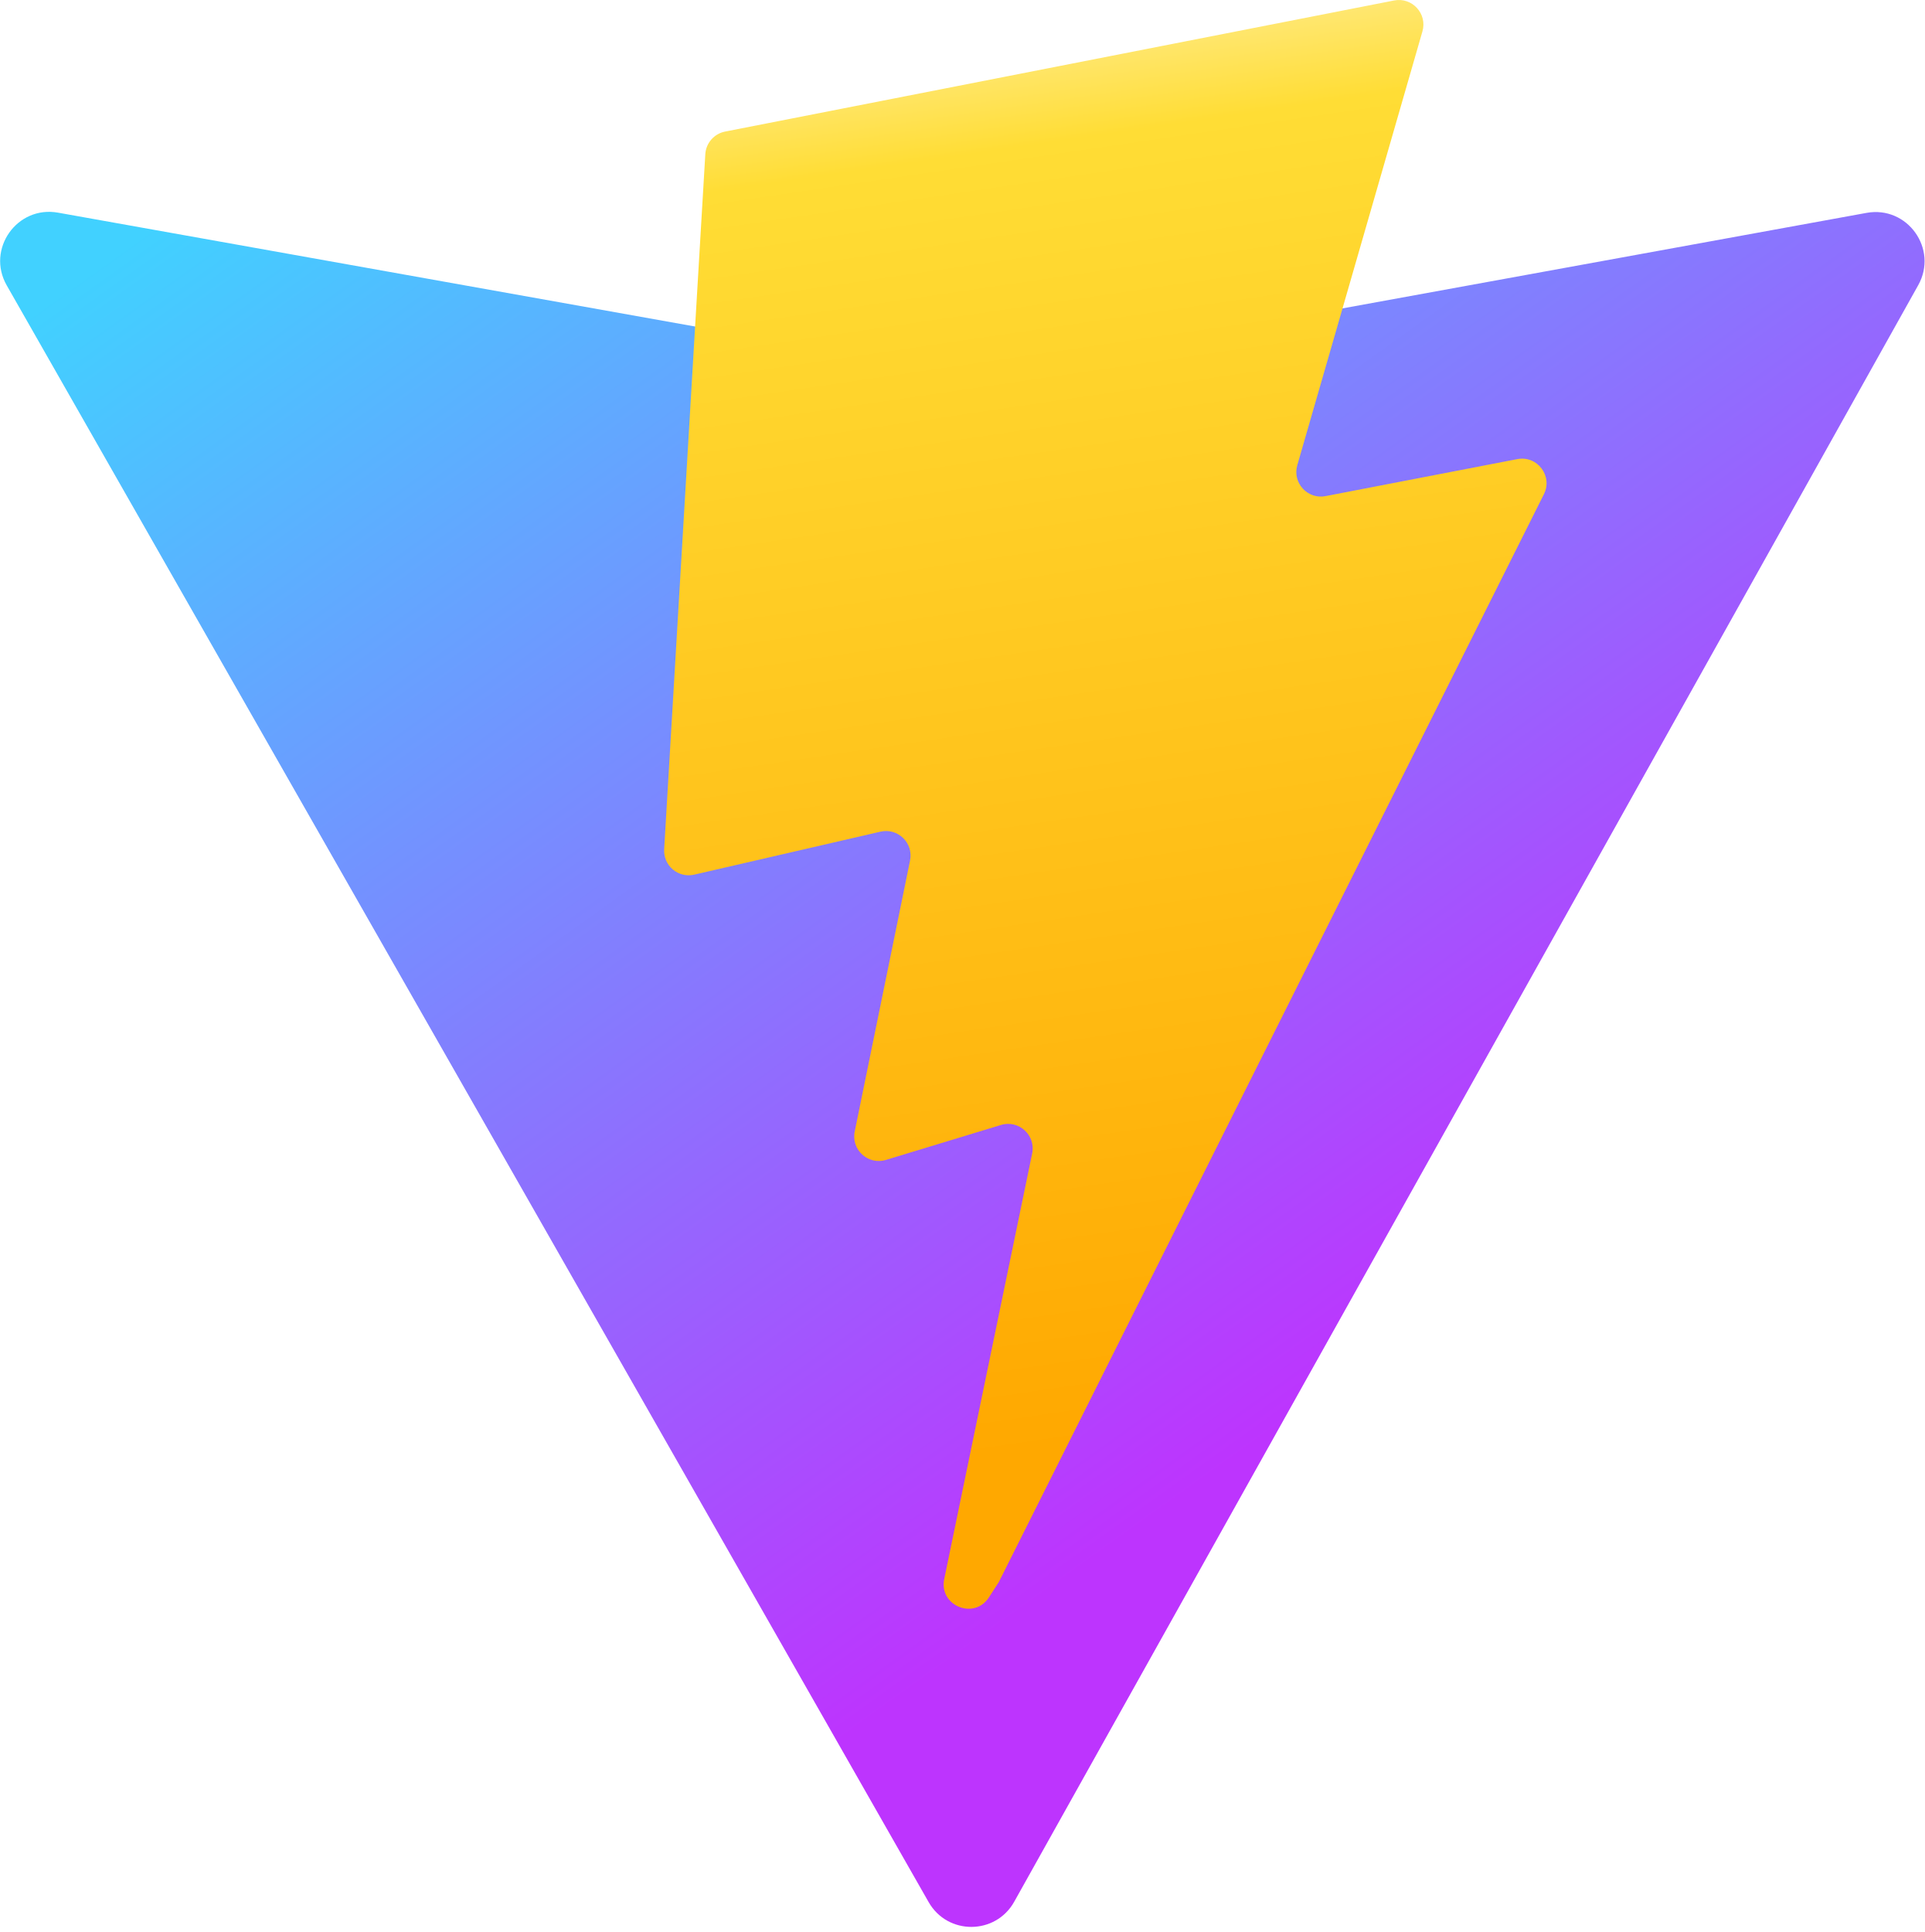
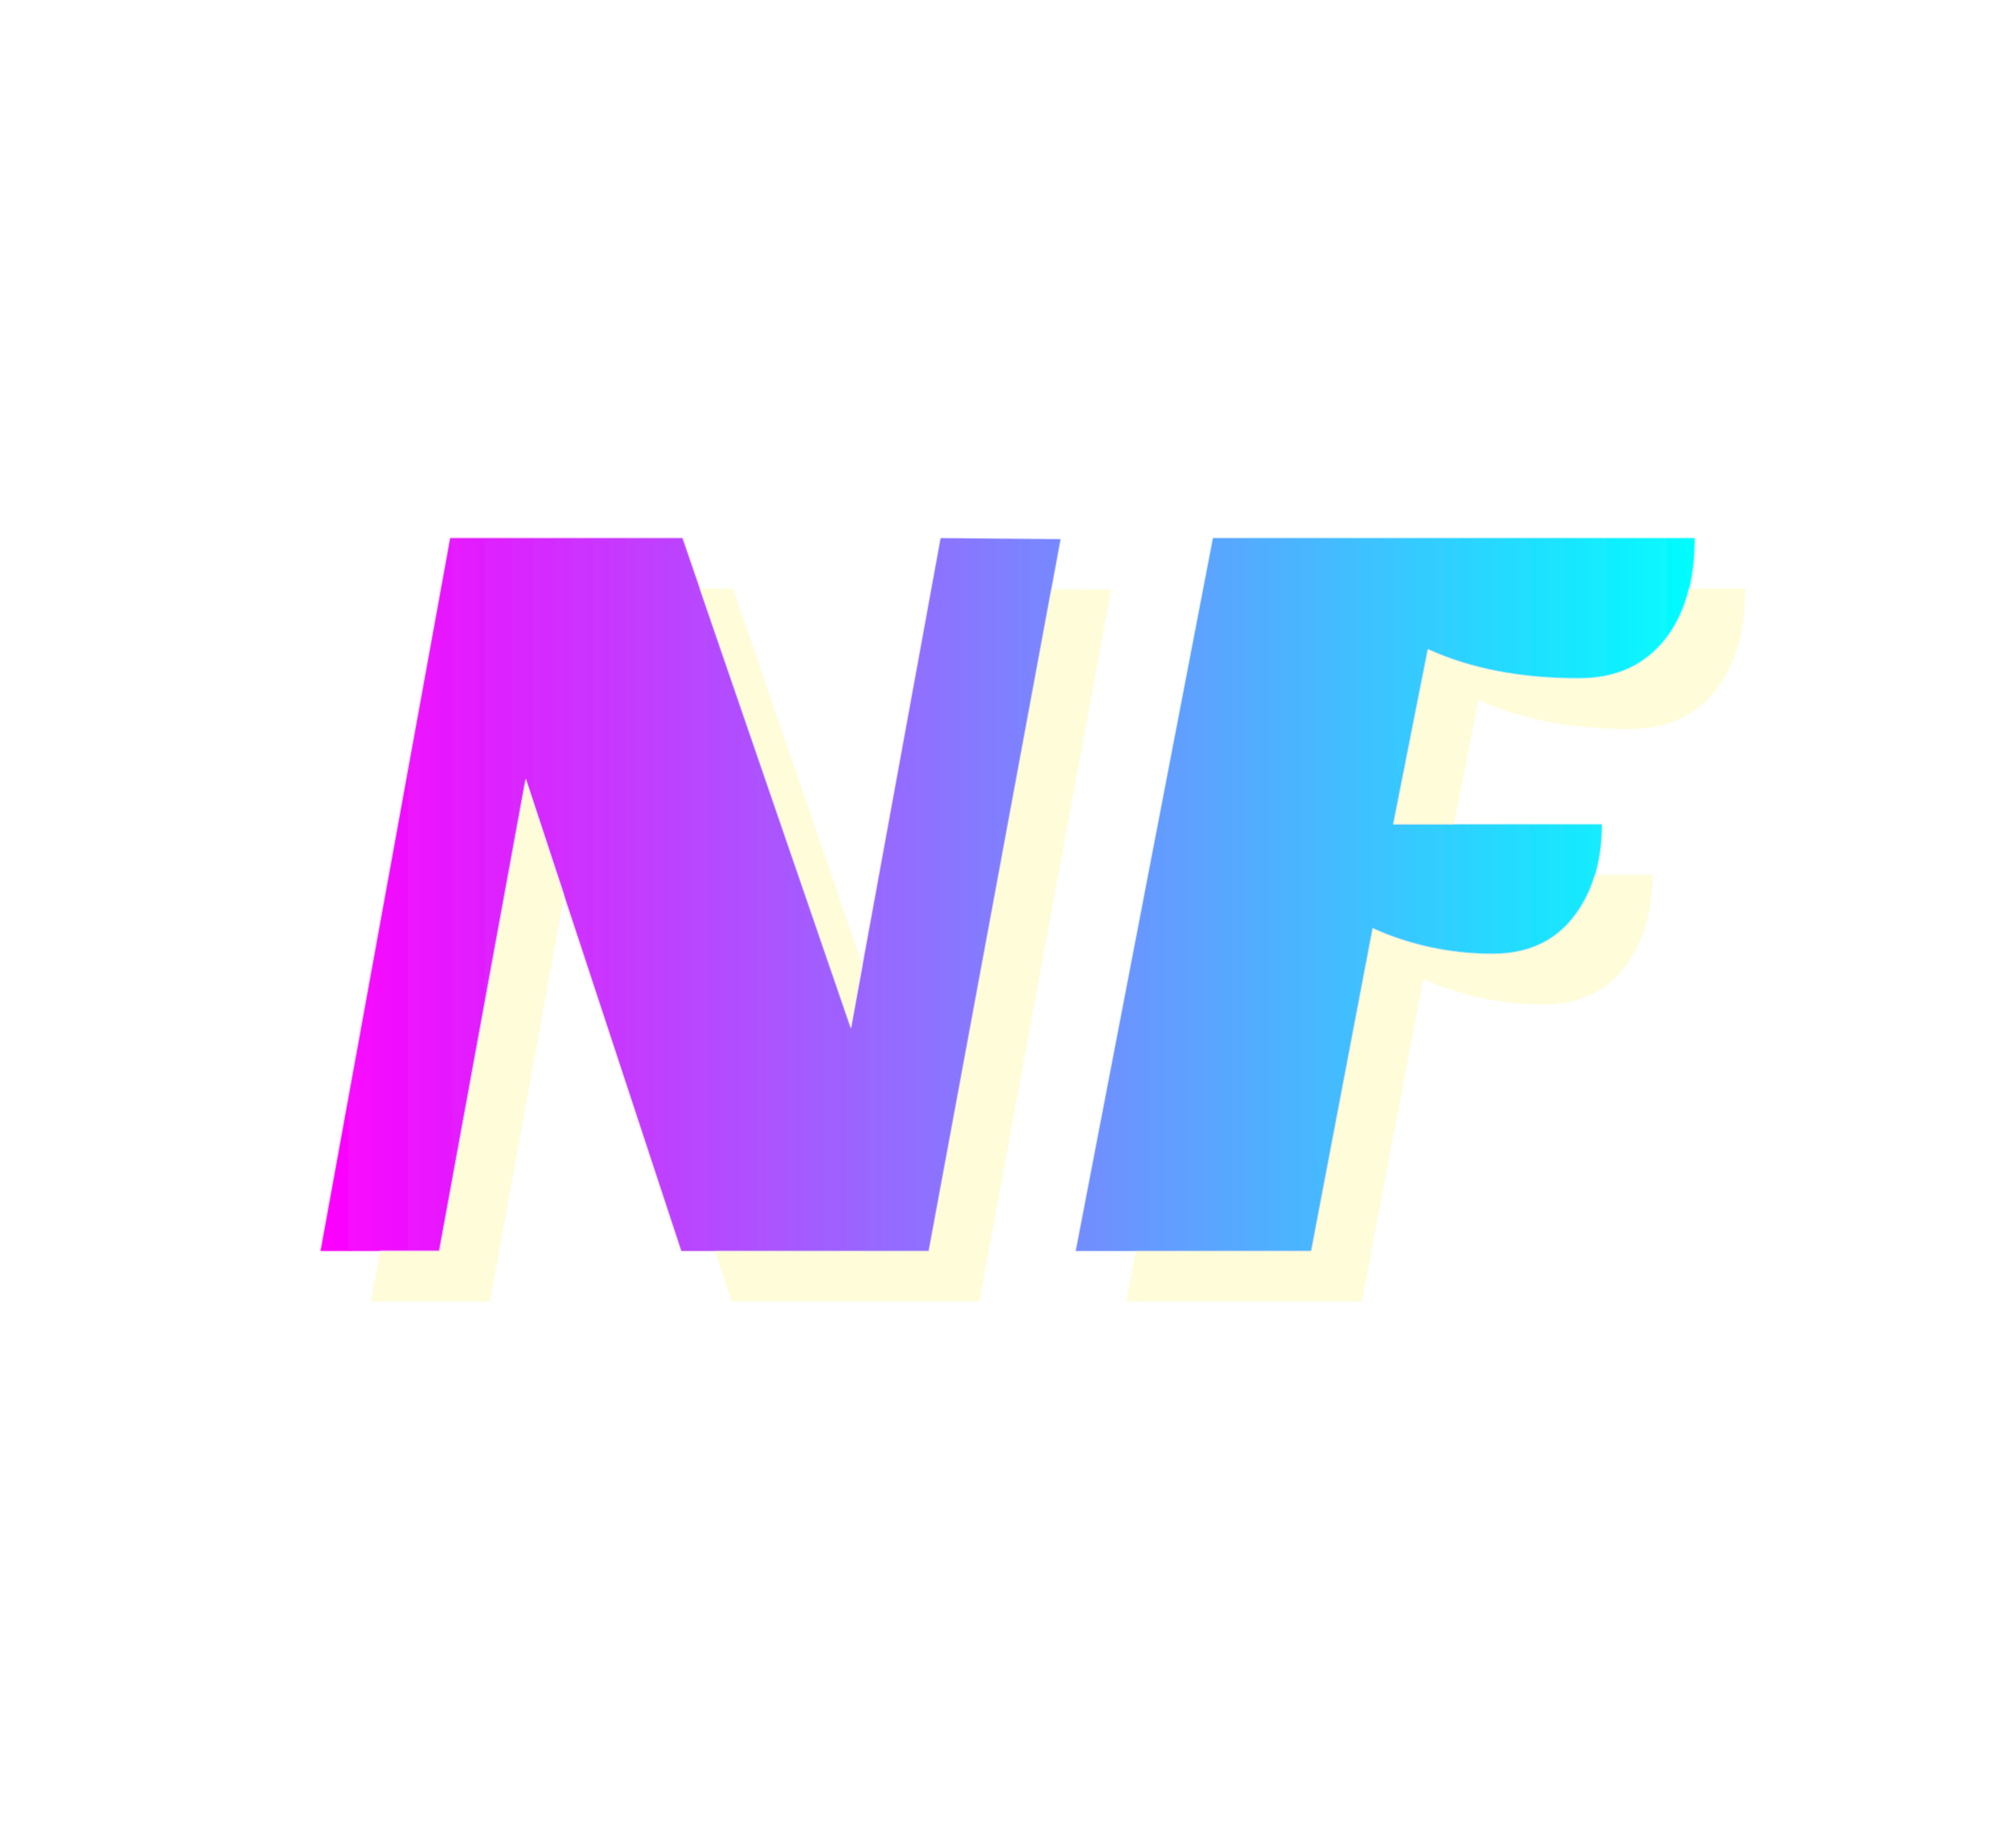
- <svg xmlns="http://www.w3.org/2000/svg" aria-hidden="true" role="img" class="iconify iconify--logos" width="31.88" height="32" preserveAspectRatio="xMidYMid meet" viewBox="0 0 256 257">
+ <svg xmlns="http://www.w3.org/2000/svg" width="319.087px" height="291.2px" viewBox="90.456 -70.6 319.087 291.2" style="background: rgb(61, 0, 183);" preserveAspectRatio="xMidYMid">
  <defs>
-     <linearGradient id="IconifyId1813088fe1fbc01fb466" x1="-.828%" x2="57.636%" y1="7.652%" y2="78.411%">
-       <stop offset="0%" stop-color="#41D1FF" />
-       <stop offset="100%" stop-color="#BD34FE" />
+     <linearGradient id="editing-gradow-gradient" x1="0" x2="1" y1="0.5" y2="0.5" gradientUnits="objectBoundingBox">
+       <stop offset="0" stop-color="#f0f" />
+       <stop offset="1" stop-color="#0ff" />
    </linearGradient>
-     <linearGradient id="IconifyId1813088fe1fbc01fb467" x1="43.376%" x2="50.316%" y1="2.242%" y2="89.03%">
-       <stop offset="0%" stop-color="#FFEA83" />
-       <stop offset="8.333%" stop-color="#FFDD35" />
-       <stop offset="100%" stop-color="#FFA800" />
-     </linearGradient>
+     <filter id="editing-gradow-filter" x="-100%" y="-100%" width="300%" height="300%">
+       <feFlood flood-color="#fffcd9" result="flood" />
+       <feComposite operator="in" in2="SourceAlpha" in="flood" result="shadow" />
+       <feOffset dx="-4" dy="-4" in="SourceGraphic" result="offset-1" />
+       <feOffset dx="4" dy="4" in="shadow" result="offset-2" />
+       <feMerge>
+         <feMergeNode in="offset-2" />
+         <feMergeNode in="offset-1" />
+       </feMerge>
+     </filter>
  </defs>
-   <path fill="url(#IconifyId1813088fe1fbc01fb466)" d="M255.153 37.938L134.897 252.976c-2.483 4.44-8.862 4.466-11.382.048L.875 37.958c-2.746-4.814 1.371-10.646 6.827-9.67l120.385 21.517a6.537 6.537 0 0 0 2.322-.004l117.867-21.483c5.438-.991 9.574 4.796 6.877 9.62Z" />
-   <path fill="url(#IconifyId1813088fe1fbc01fb467)" d="M185.432.063L96.44 17.501a3.268 3.268 0 0 0-2.634 3.014l-5.474 92.456a3.268 3.268 0 0 0 3.997 3.378l24.777-5.718c2.318-.535 4.413 1.507 3.936 3.838l-7.361 36.047c-.495 2.426 1.782 4.5 4.151 3.78l15.304-4.649c2.372-.72 4.652 1.36 4.15 3.788l-11.698 56.621c-.732 3.542 3.979 5.473 5.943 2.437l1.313-2.028l72.516-144.72c1.215-2.423-.88-5.186-3.54-4.672l-25.505 4.922c-2.396.462-4.435-1.77-3.759-4.114l16.646-57.705c.677-2.35-1.37-4.583-3.769-4.113Z" />
+   <g filter="url(#editing-gradow-filter)">
+     <g transform="translate(143.4732, 131.43)">
+       <path d="M20.52 0L1.71 0L22.23-112.86L59.00-112.86L85.67-35.23L99.86-112.86L118.85-112.69L97.98 0L58.82 0L34.20-74.73L20.52 0ZM200.93-90.63L200.93-90.63L200.93-90.63Q187.07-90.63 176.99-95.25L176.99-95.25L171.51-67.55L204.52-67.55L204.52-67.55Q204.52-58.48 199.98-52.75L199.98-52.75L199.98-52.75Q195.45-47.03 187.25-47.03L187.25-47.03L187.25-47.03Q178.35-47.03 170.15-50.27L170.15-50.27L170.15-50.27Q168.44-50.96 168.26-51.13L168.26-51.13L158.52 0L121.24 0L142.96-112.86L219.22-112.86L219.22-112.86Q219.22-102.43 214.35-96.53L214.35-96.53L214.35-96.53Q209.48-90.63 200.93-90.63Z" fill="url(#editing-gradow-gradient)" />
+     </g>
+   </g>
+   <style>text {
+   font-size: 64px;
+   font-family: Arial Black;
+   dominant-baseline: central;
+   text-anchor: middle;
+ }</style>
</svg>
